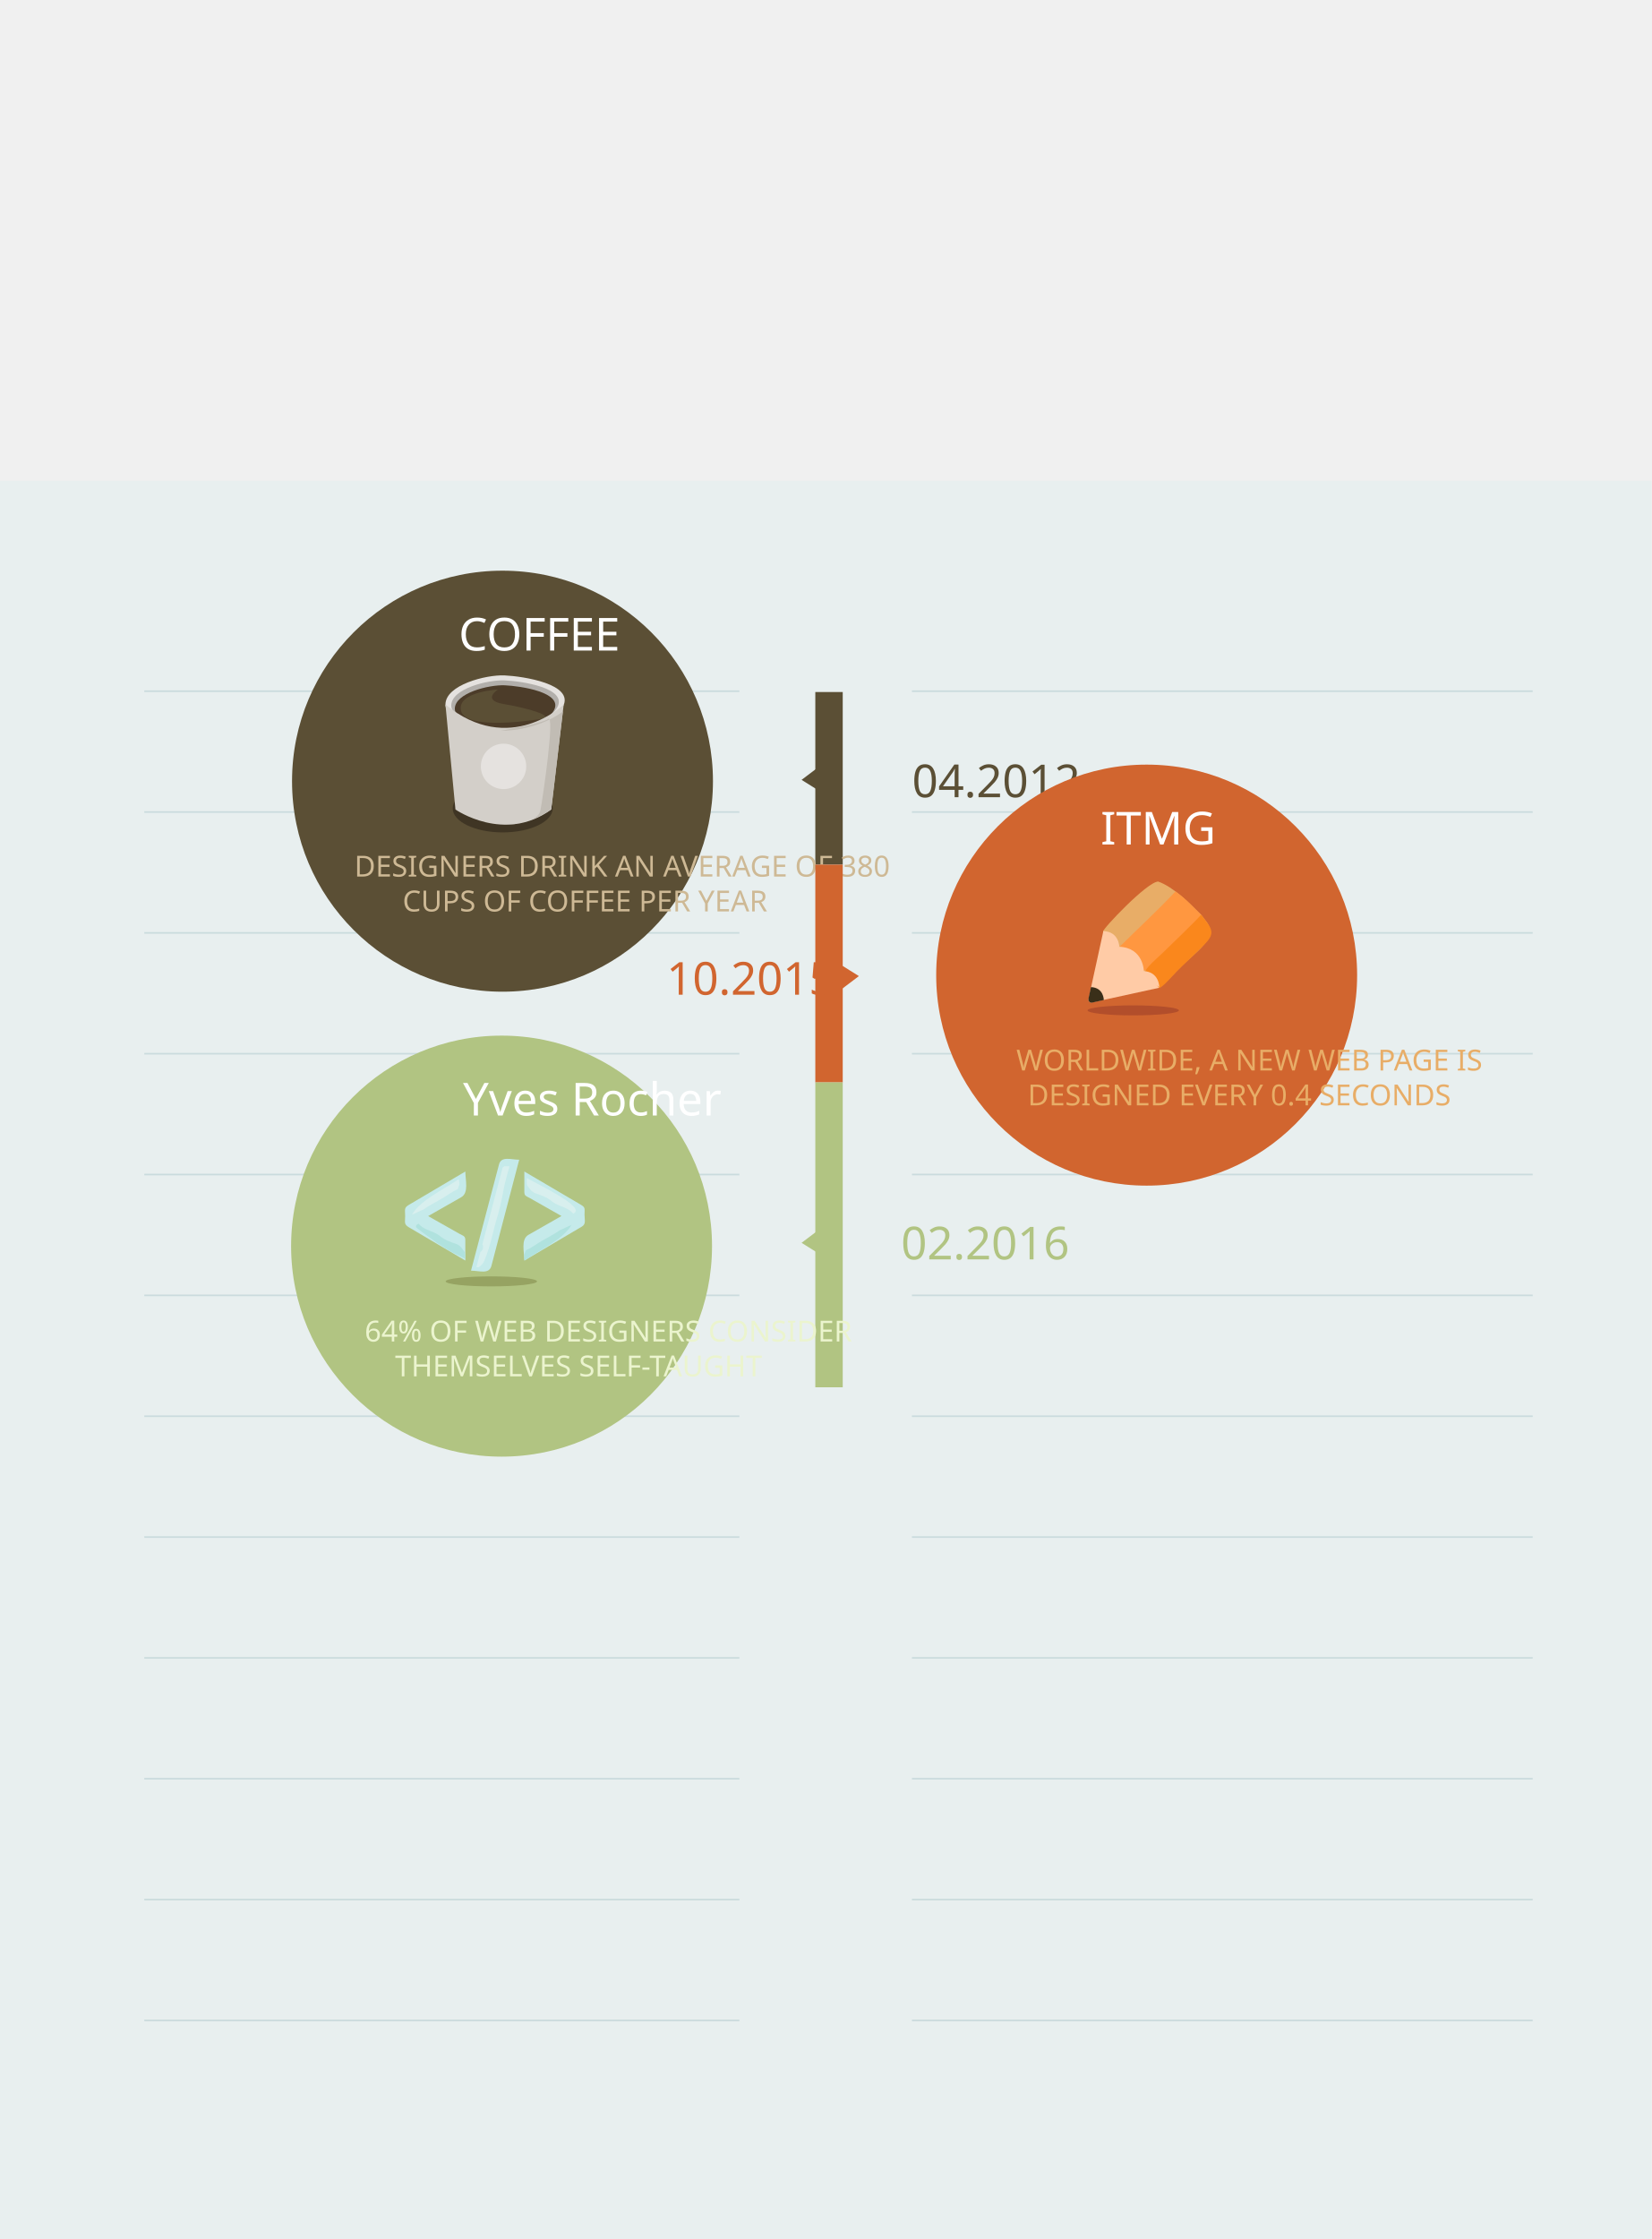
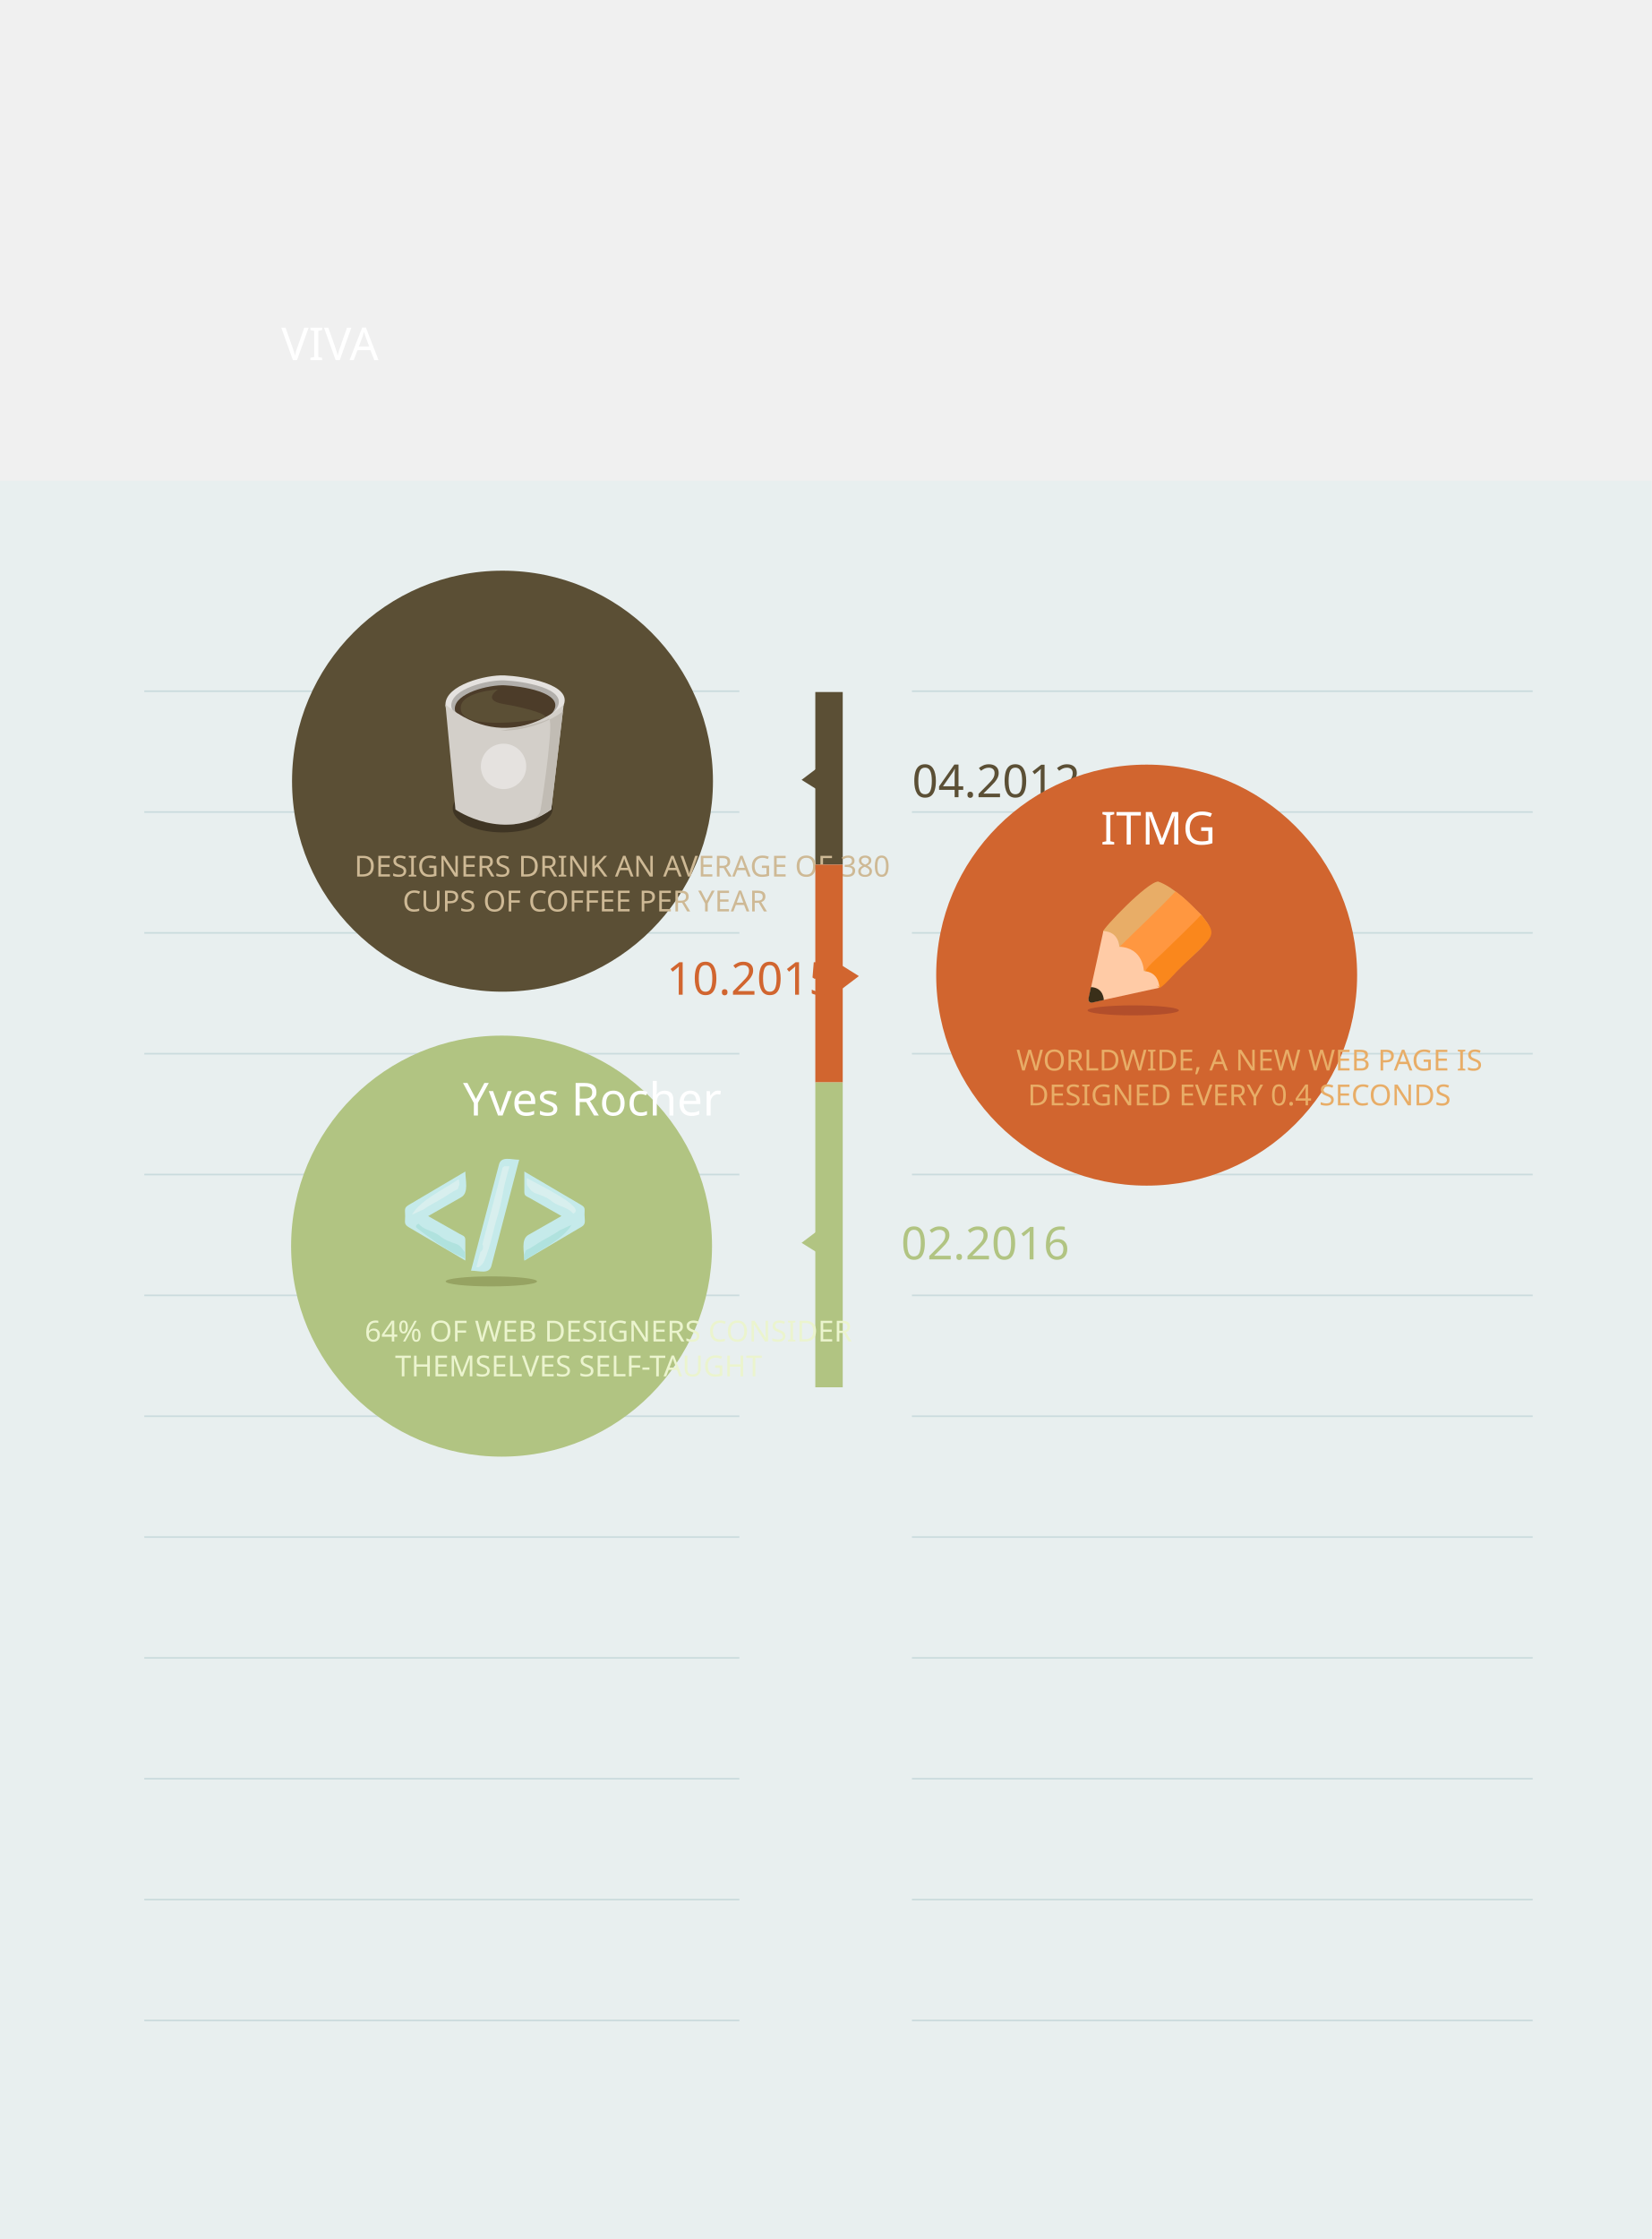
<svg xmlns="http://www.w3.org/2000/svg" version="1.1" id="InteractiveSVG" x="0px" y="0px" width="1024px" height="1388px" viewBox="0 0 1024 1388" enable-background="new 0 0 1024 1388" xml:space="preserve">
  <g id="background">
    <rect y="297.986" fill="#E8EFEF" width="1023.91" height="1090" />
    <g>
      <line fill="none" stroke="#CADBDD" stroke-miterlimit="10" x1="950.369" y1="1252.486" x2="565.455" y2="1252.486" />
      <line fill="none" stroke="#CADBDD" stroke-miterlimit="10" x1="950.369" y1="1177.577" x2="565.455" y2="1177.577" />
      <line fill="none" stroke="#CADBDD" stroke-miterlimit="10" x1="950.369" y1="1102.668" x2="565.455" y2="1102.668" />
      <line fill="none" stroke="#CADBDD" stroke-miterlimit="10" x1="950.369" y1="1027.758" x2="565.455" y2="1027.758" />
      <line fill="none" stroke="#CADBDD" stroke-miterlimit="10" x1="950.369" y1="952.85" x2="565.455" y2="952.85" />
      <line fill="none" stroke="#CADBDD" stroke-miterlimit="10" x1="950.369" y1="877.94" x2="565.455" y2="877.94" />
      <line fill="none" stroke="#CADBDD" stroke-miterlimit="10" x1="950.369" y1="803.031" x2="565.455" y2="803.031" />
      <line fill="none" stroke="#CADBDD" stroke-miterlimit="10" x1="950.369" y1="728.123" x2="565.455" y2="728.122" />
      <line fill="none" stroke="#CADBDD" stroke-miterlimit="10" x1="950.369" y1="653.214" x2="565.455" y2="653.214" />
      <line fill="none" stroke="#CADBDD" stroke-miterlimit="10" x1="950.369" y1="578.305" x2="565.455" y2="578.305" />
      <line fill="none" stroke="#CADBDD" stroke-miterlimit="10" x1="950.369" y1="503.396" x2="565.455" y2="503.396" />
      <line fill="none" stroke="#CADBDD" stroke-miterlimit="10" x1="950.369" y1="428.486" x2="565.455" y2="428.486" />
    </g>
    <g>
      <line fill="none" stroke="#CADBDD" stroke-miterlimit="10" x1="458.454" y1="1252.486" x2="89.467" y2="1252.486" />
      <line fill="none" stroke="#CADBDD" stroke-miterlimit="10" x1="458.454" y1="1177.577" x2="89.467" y2="1177.577" />
      <line fill="none" stroke="#CADBDD" stroke-miterlimit="10" x1="458.454" y1="1102.668" x2="89.467" y2="1102.668" />
      <line fill="none" stroke="#CADBDD" stroke-miterlimit="10" x1="458.454" y1="1027.758" x2="89.467" y2="1027.758" />
      <line fill="none" stroke="#CADBDD" stroke-miterlimit="10" x1="458.454" y1="952.85" x2="89.467" y2="952.85" />
      <line fill="none" stroke="#CADBDD" stroke-miterlimit="10" x1="458.454" y1="877.94" x2="89.467" y2="877.94" />
      <line fill="none" stroke="#CADBDD" stroke-miterlimit="10" x1="458.454" y1="803.031" x2="89.467" y2="803.031" />
      <line fill="none" stroke="#CADBDD" stroke-miterlimit="10" x1="458.454" y1="728.122" x2="89.467" y2="728.122" />
      <line fill="none" stroke="#CADBDD" stroke-miterlimit="10" x1="458.454" y1="653.214" x2="89.467" y2="653.214" />
      <line fill="none" stroke="#CADBDD" stroke-miterlimit="10" x1="458.454" y1="578.305" x2="89.467" y2="578.305" />
      <line fill="none" stroke="#CADBDD" stroke-miterlimit="10" x1="458.454" y1="503.396" x2="89.467" y2="503.396" />
      <line fill="none" stroke="#CADBDD" stroke-miterlimit="10" x1="458.454" y1="428.486" x2="89.467" y2="428.486" />
    </g>
  </g>
  <g id="timeline">
    <g id="viva">
      <rect x="505.545" y="429" fill="#5B4F35" width="17" height="107" />
      <polyline fill="#5B4F35" points="509.334,474.132 497.023,483.456 514.566,494.415   " />
      <g>
        <text transform="matrix(1 0 0 1 565.5449 494.2139)" fill="#5B4F35" font-family="'LeagueGothic'" font-size="28.225">04.2012</text>
      </g>
      <g id="viva-badge">
        <circle fill="#5B4F35" cx="311.581" cy="484.273" r="130.5" />
        <g id="coffee-title">
-           <text transform="matrix(1 0 0 1 284.416 403.2793)" fill="#FFFFFF" font-family="'LeagueGothic'" font-size="28.225">COFFEE</text>
+           <text transform="matrix(1 0 0 1 174.416 223.2793)" fill="#FFFFFF" font-family="'LeagueGothic'" font-size="28.225">VIVA</text>
        </g>
        <g id="viva-details">
          <g id="viva-icon">
            <path fill="#E5E2DF" d="M309.772,453.977c0,0-33.564-4.988-33.564-17.213c0-12.221,25.302-18.59,36.662-18.069       c11.36,0.517,43.72,5.336,36.146,19.447C341.443,452.255,309.772,453.977,309.772,453.977z" />
            <ellipse fill="#3F3524" cx="311.706" cy="501.148" rx="31" ry="14.875" />
            <path fill="#B2AFAB" d="M310.105,452.25c0,0-30.283-4.311-30.283-14.859c0-10.551,22.829-16.049,33.078-15.603       c10.249,0.446,39.441,4.604,32.608,16.791C338.68,450.765,310.105,452.25,310.105,452.25z" />
            <path fill="#4C3C29" d="M310.308,453.28c0,0-28.29-4.025-28.29-13.881c0-9.856,21.327-14.993,30.902-14.576       c9.575,0.417,36.85,4.304,30.466,15.687S310.308,453.28,310.308,453.28z" />
            <path fill="#5B4F35" d="M308.74,427.438c0,0-25.475,1.38-22.893,13.081c2.582,11.704,40.105,6.717,49.572,5.164       c9.467-1.55-7.717-6.643-23.194-9.261C298.425,434.088,308.74,427.438,308.74,427.438z" />
            <path fill="#D3CFC9" d="M276.208,436.764l6.196,65.063c0,0,30.466,21.171,59.383,0l7.746-65.063       C349.533,436.764,315.969,469.295,276.208,436.764z" />
            <path fill="#C1BCB4" d="M310.547,453.029c0,0,21.171,0.671,38.47-11.932l-7.229,60.729c0,0-12.646,9.253-27.624,9.398       c0,0,19.362-0.71,20.911-8.714s9.145-60.402,4.815-56.801C336.796,448.297,310.547,453.029,310.547,453.029z" />
            <circle fill="#E5E2DF" cx="312.225" cy="475.104" r="14.071" />
          </g>
          <rect x="219.11" y="530.174" fill="none" width="187" height="68" />
          <text transform="matrix(1 0 0 1 219.7134 543.4023)" fill="#CEB995" font-family="'LeagueGothic'" font-size="18">DESIGNERS DRINK AN AVERAGE OF 380 </text>
          <text transform="matrix(1 0 0 1 249.6372 565.0039)" fill="#CEB995" font-family="'LeagueGothic'" font-size="18">CUPS OF COFFEE PER YEAR</text>
        </g>
      </g>
    </g>
    <g id="itmg">
      <rect x="505.545" y="536" fill="#D1652F" width="17" height="135" />
      <polyline fill="#D1652F" points="520.256,614.415 532.566,605.092 515.023,594.132   " />
      <text transform="matrix(1 0 0 1 413.2793 616.6328)" fill="#D1652F" font-family="'LeagueGothic'" font-size="28.225">10.2015</text>
      <g id="itmg-badge">
        <circle fill="#D1652F" cx="711" cy="604.5" r="130.5" />
        <g id="itmg-title">
          <text transform="matrix(1 0 0 1 682.4639 523.5059)" fill="#FFFFFF" font-family="'LeagueGothic'" font-size="28.225">ITMG</text>
        </g>
        <g id="itmg-details">
          <rect x="616.468" y="650.4" fill="none" width="187" height="68" />
          <text transform="matrix(1 0 0 1 630.1738 663.6289)" fill="#E8AD67" font-family="'LeagueGothic'" font-size="18">WORLDWIDE, A NEW WEB PAGE IS </text>
          <text transform="matrix(1 0 0 1 637.2568 685.2305)" fill="#E8AD67" font-family="'LeagueGothic'" font-size="18">DESIGNED EVERY 0.4 SECONDS</text>
          <g>
            <ellipse fill="#B24E2B" cx="702.667" cy="626.357" rx="28.333" ry="3.108" />
            <path fill="#E8AD67" d="M747.848,571.088c-1.031-1.348-2.066-2.696-3.104-4.044c-0.12-0.09-0.126-0.073-0.021,0.049       c-6.992-6.938-16.916-17.188-26.563-20.604c-6.818,0.049-34.996,29.881-34.142,30.987c3.136,4.072,7.953,7.688,11.637,11.258       c6.826,6.612,14.438,18.08,22.894,22.438c1.931,0.993,13.041-11.333,14.405-12.698       C740.178,591.256,756.135,581.434,747.848,571.088C746.795,569.753,748.896,572.398,747.848,571.088z" />
            <path fill="#E8AD67" d="M747.744,565.267c-0.063-0.094-0.163-0.25-0.324-0.492C747.55,564.969,747.67,565.153,747.744,565.267z       " />
            <path fill="#FFCBA6" d="M674.914,620.213c0.208,0.291,0.407,0.587,0.604,0.885c0.246,0.143,0.49,0.287,0.734,0.438       c0.109,0.005,0.215,0.02,0.324,0.021l42.611-9.315l-35.033-35.034l-9.229,42.196       C674.922,619.673,674.912,619.943,674.914,620.213z" />
            <path fill="#FF9740" d="M744.743,567.044c-5.46-5.326-9.369-9.872-15.87-14.435c-10.965,11.813-23.418,23.102-34.816,34.499       c2.159,2.154,12.971,15.569,15.816,14.505c3.752-1.406,6.417-6.339,9.303-9.068       C721.91,589.957,745.939,568.634,744.743,567.044C744.712,567.025,744.813,567.135,744.743,567.044z" />
            <path fill="#FA871C" d="M747.848,571.088c-1.156-1.463-2.191-3.245-3.193-4.101c0.431,0.597-21.375,21.366-23.58,23.567       c-1.896,1.896-12.609,10.944-10.925,12.646c2.837,2.854,5.636,6.324,8.563,9.084c1.121,1.056,9.459-8.576,10.964-10.082       c5.245-5.244,9.55-9.049,14.794-14.293C751.135,581.246,753.733,578.44,747.848,571.088       C746.795,569.753,749.34,572.971,747.848,571.088z" />
            <path fill="#FFCBA6" d="M694.057,587.108c0,0,0.004-9.531-9.896-9.901l0.313,4.566L694.057,587.108z" />
            <path fill="#FFCBA6" d="M718.831,611.882c0,0,0.003-9.531-9.901-9.897l0.313,4.563L718.831,611.882z" />
            <path fill="#FFCBA6" d="M709.29,602.341c0,0,0.005-14.862-15.44-15.438l0.489,7.119L709.29,602.341z" />
            <path fill="#3A2F19" d="M674.938,618.93c-0.016,0.432-0.021,0.855-0.021,1.283c0.208,0.291,0.407,0.587,0.604,0.885       c0.244,0.143,0.488,0.287,0.732,0.438c0.218,0.009,0.426,0.037,0.646,0.051l7.57-1.656l-0.045-0.045       c0-0.026-0.006-7.65-7.94-7.957v0.017l-0.016-0.017L674.938,618.93z" />
          </g>
        </g>
      </g>
    </g>
    <g id="yr">
      <rect x="505.545" y="671" fill="#B1C482" width="17" height="189" />
      <polyline fill="#B1C482" points="509.334,761.133 497.023,770.455 514.566,781.415   " />
      <text transform="matrix(1 0 0 1 558.6953 780.7109)" fill="#B1C482" font-family="'LeagueGothic'" font-size="28.225">02.2016</text>
      <g id="yr-badge">
        <circle fill="#B1C482" cx="311" cy="772.5" r="130.5" />
        <g id="yr-title">
          <text transform="matrix(1 0 0 1 287.0991 691.5059)" fill="#FFFFFF" font-family="'LeagueGothic'" font-size="28.225">Yves Rocher</text>
        </g>
        <g id="yr-details">
          <rect x="215.893" y="818.4" fill="none" width="187" height="68" />
          <text transform="matrix(1 0 0 1 226.1045 831.6289)" fill="#EBF4CE" font-family="'LeagueGothic'" font-size="18">64% OF WEB DESIGNERS CONSIDER</text>
          <text transform="matrix(1 0 0 1 244.9507 853.2305)" fill="#EBF4CE" font-family="'LeagueGothic'" font-size="18">THEMSELVES SELF-TAUGHT</text>
          <g>
            <g>
              <path fill="#C5EAEA" d="M288.536,781.442c-7.41-4.364-14.82-8.729-22.229-13.096c-4.238-2.491-8.476-4.987-12.713-7.483        c-3.251-1.914-2.378-2.964-2.378-6.992s-0.872-5.076,2.378-6.995c4.238-2.502,8.476-5.004,12.713-7.506        c7.41-4.375,14.82-8.75,22.229-13.125c0,5.268,2.337,13.159-2.585,15.964c-6.823,3.889-13.646,7.776-20.469,11.664        c6.484,3.668,12.968,7.337,19.452,11.005c2.426,1.372,3.602,1.264,3.602,4.002        C288.536,773.067,288.536,777.255,288.536,781.442L288.536,781.442z" />
              <path fill="#C5EAEA" d="M321.934,718.935c-3.695,14.128-7.396,28.258-11.096,42.385c-2.045,7.813-4.091,15.626-6.136,23.438        c-1.417,5.411-7.584,2.955-12.645,2.955c3.723-14.127,7.447-28.254,11.17-42.381c2.059-7.813,4.118-15.626,6.177-23.438        C310.825,716.502,316.882,718.935,321.934,718.935L321.934,718.935z" />
              <path fill="#C5EAEA" d="M325.124,726.245c7.41,4.354,14.82,8.706,22.229,13.06c4.238,2.489,8.479,4.979,12.717,7.473        c3.083,1.812,2.378,2.422,2.378,6.252c0,3.175,1.091,5.734-1.687,7.375c-4.002,2.359-8.005,4.727-12.008,7.09        c-7.877,4.646-15.754,9.302-23.631,13.952c0-5.269-2.336-13.16,2.583-15.963c6.816-3.888,13.634-7.771,20.452-11.652        c-6.479-3.672-12.957-7.344-19.438-11.016c-2.424-1.374-3.599-1.27-3.599-4.007        C325.124,734.62,325.124,730.433,325.124,726.245L325.124,726.245z" />
            </g>
            <g>
              <path fill="#D8EFEE" d="M262.599,749.777c3.488-2.453,7.213-4.396,11.053-6.573c3.574-2.025,6.571-4.487,10.172-5.979        c0.282-1.014,0.618-1.981,1.028-2.898c0.002-1.027-0.104-2.147-0.357-3.396c-9.313,6.521-23.597,12.796-29.029,22.021        c1.146-0.422,2.27-0.896,3.359-1.459C260.06,750.847,261.323,750.294,262.599,749.777z" />
              <path fill="#D8EFEE" d="M296.609,785.691c1.562-0.972,2.794-2.034,3.74-4.275c1.004-2.382,1.871-4.866,2.675-7.343        c1.916-5.901,2.993-12.075,4.829-18c1.9-6.132,3.223-12.047,4.358-18.409c0.896-5.016,2.386-9.813,3.716-14.676h-3.141        c-0.424,0.224-0.813,0.501-1.146,0.847l-12.5,47.433c0.883,1.656,0.261,4.088-1.283,4.864l-2.45,9.298        c0.297,0.037,0.597,0.086,0.899,0.166C296.409,785.623,296.507,785.661,296.609,785.691z" />
              <path fill="#D8EFEE" d="M331.876,739.698c3.642,1.318,7.204,2.412,10.216,4.938c3.1,2.604,7.588,3.313,10.954,5.587        c0.899,0.607,1.669,1.357,2.418,2.123c8.896-3.691-22.87-18.577-28.78-22.05c-0.201,1.688-0.139,3.137,0.133,4.416        C328.264,736.688,329.545,738.854,331.876,739.698z" />
            </g>
            <ellipse fill="#96A362" cx="304.667" cy="794.357" rx="28.333" ry="3.108" />
            <path fill="#B0E2DE" d="M347.197,762.58c-3.488,2.453-7.213,4.396-11.057,6.573c-3.57,2.021-6.567,4.483-10.172,5.979       c-0.278,1.018-0.618,1.985-1.024,2.902c-0.002,1.023,0.104,2.146,0.354,3.393c9.313-6.521,23.601-12.796,29.029-22.019       c-1.146,0.422-2.271,0.892-3.359,1.459C349.736,761.511,348.473,762.063,347.197,762.58z" />
            <path fill="#B0E2DE" d="M268.647,768.78c0.79,0.558,1.545,1.141,2.29,1.729c1.611,0.937,3.182,1.946,4.727,3.019       c3.847,2.662,8.484,4.511,12.657,6.713c0.149-1.52,0.084-2.85-0.163-4.022c-1.45-1.972-2.732-4.138-5.063-4.979       c-3.642-1.322-7.204-2.412-10.216-4.94c-3.096-2.6-7.588-3.313-10.954-5.587c-0.899-0.604-1.669-1.354-2.418-2.123       c-1.312,0.545-1.733,1.335-1.49,2.295C261.44,763.69,265.01,766.213,268.647,768.78z" />
          </g>
        </g>
      </g>
    </g>
  </g>
</svg>
